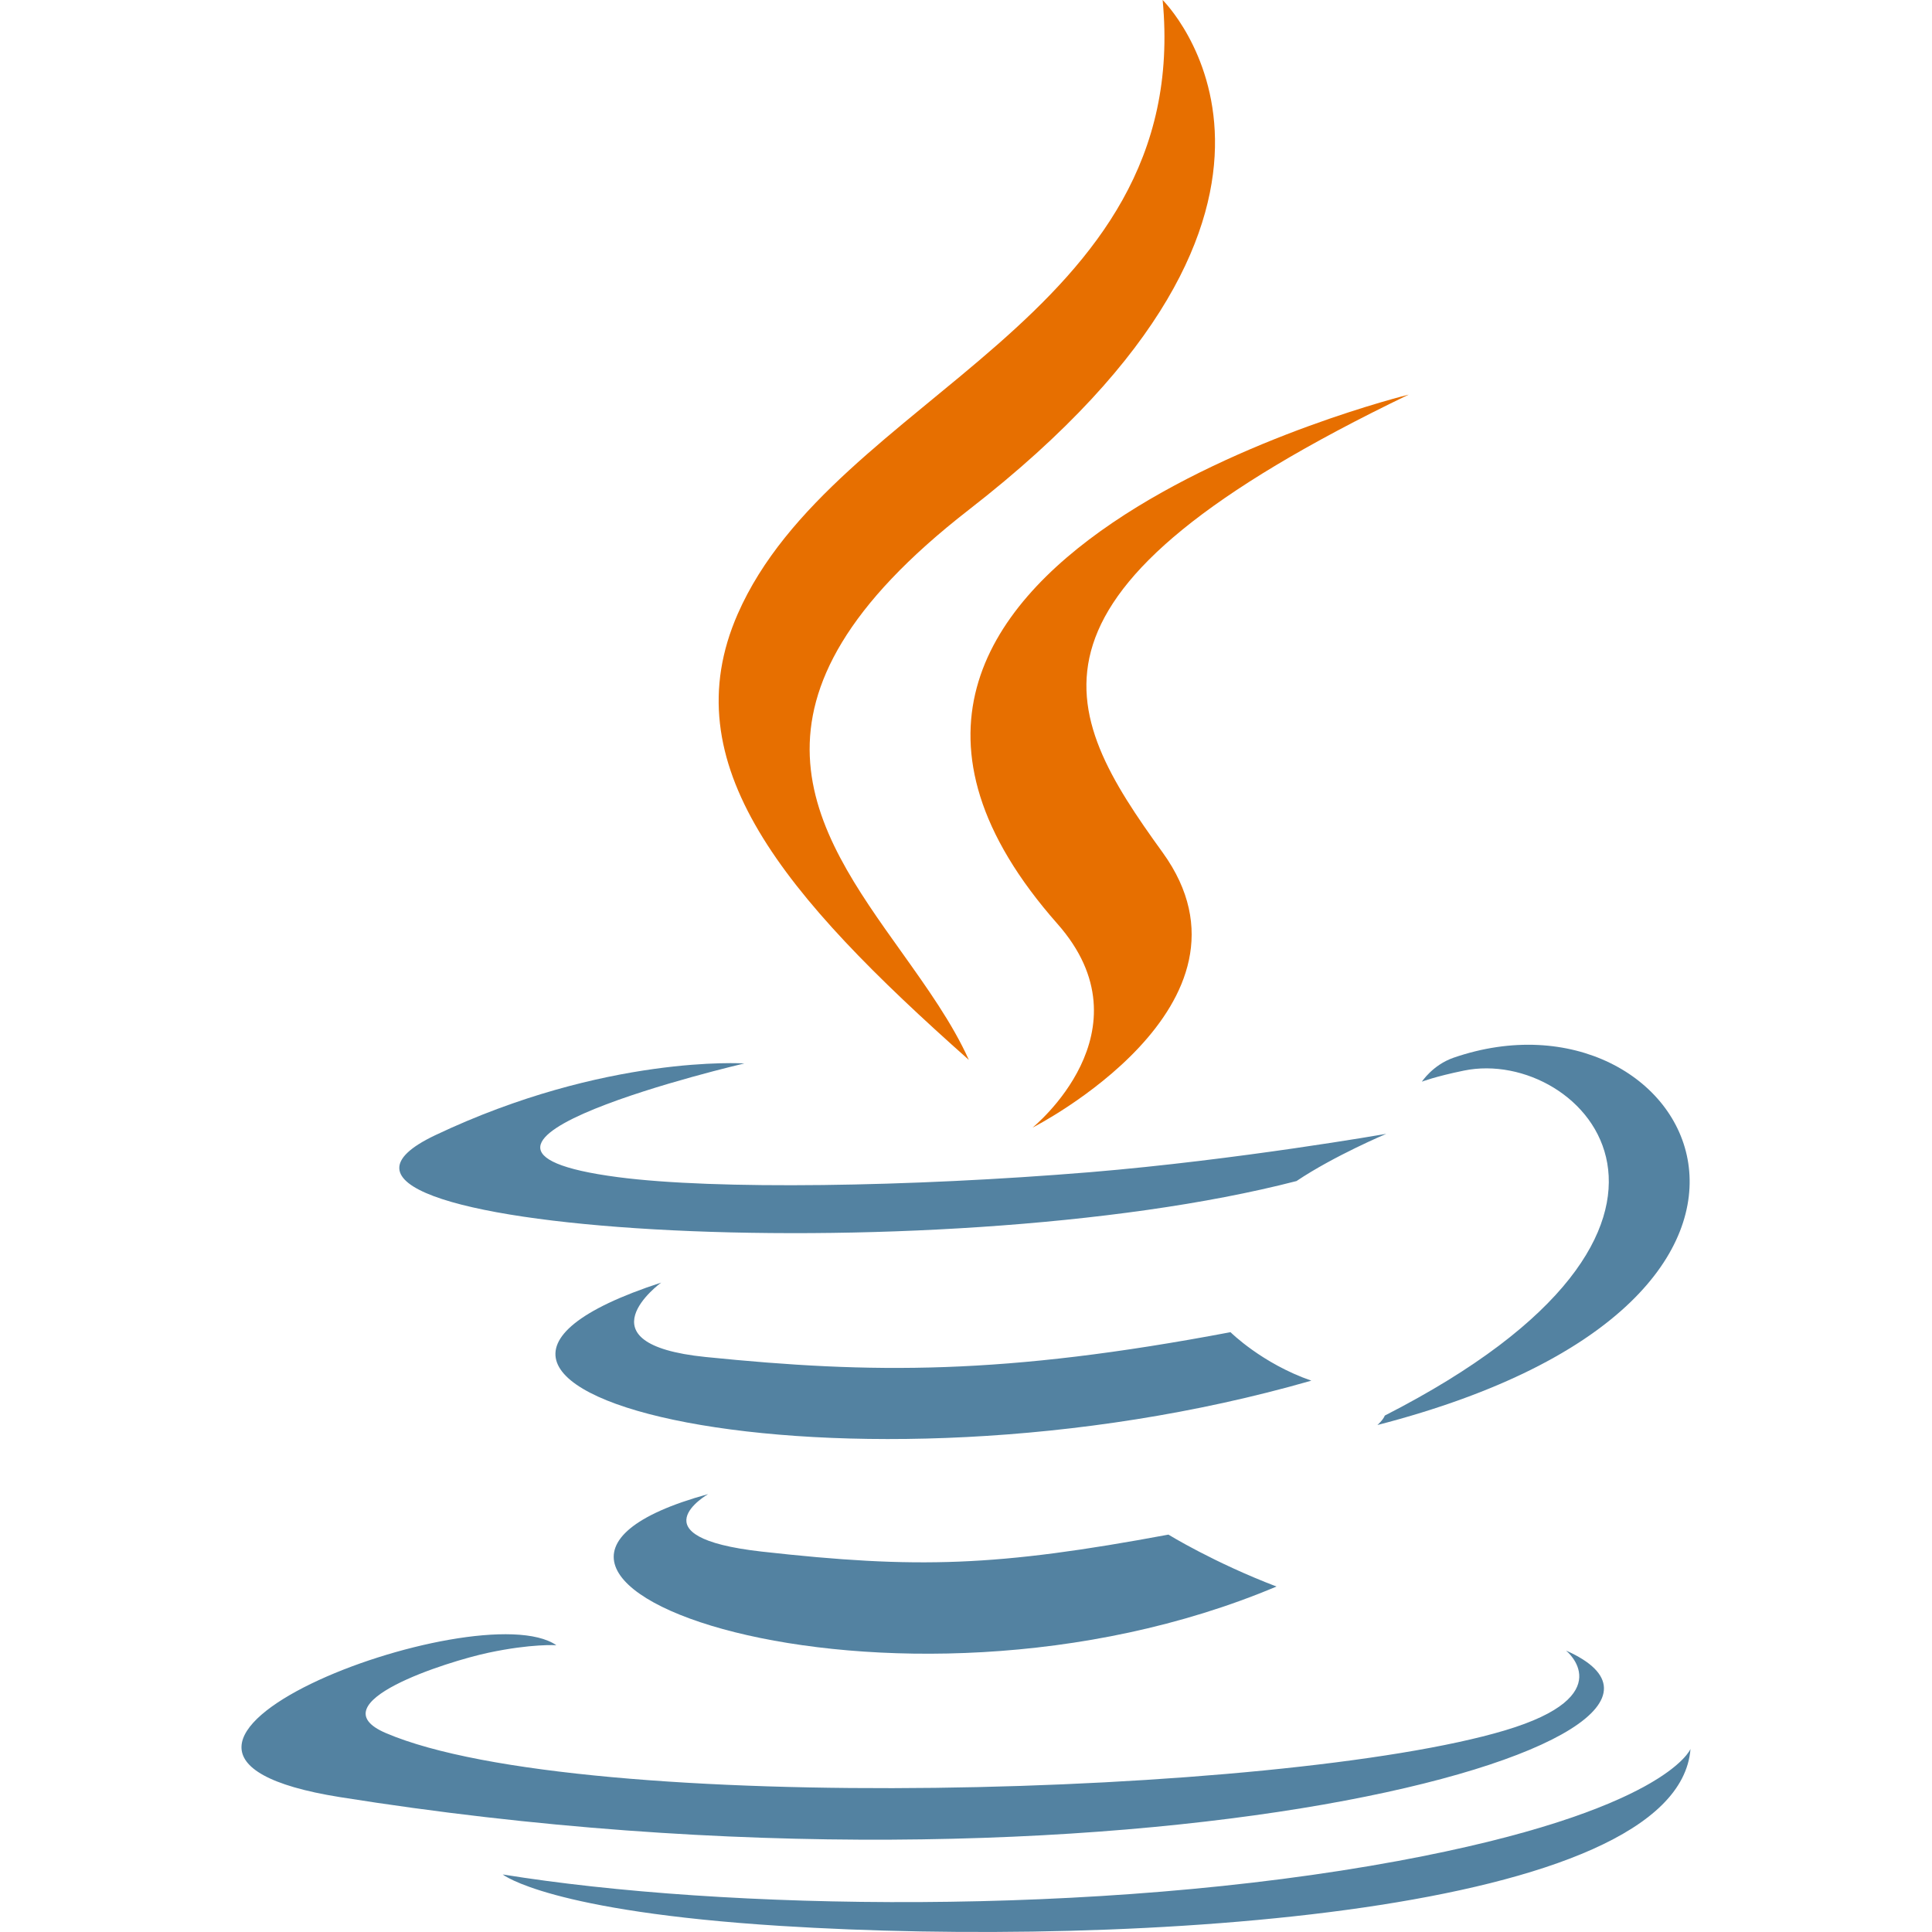
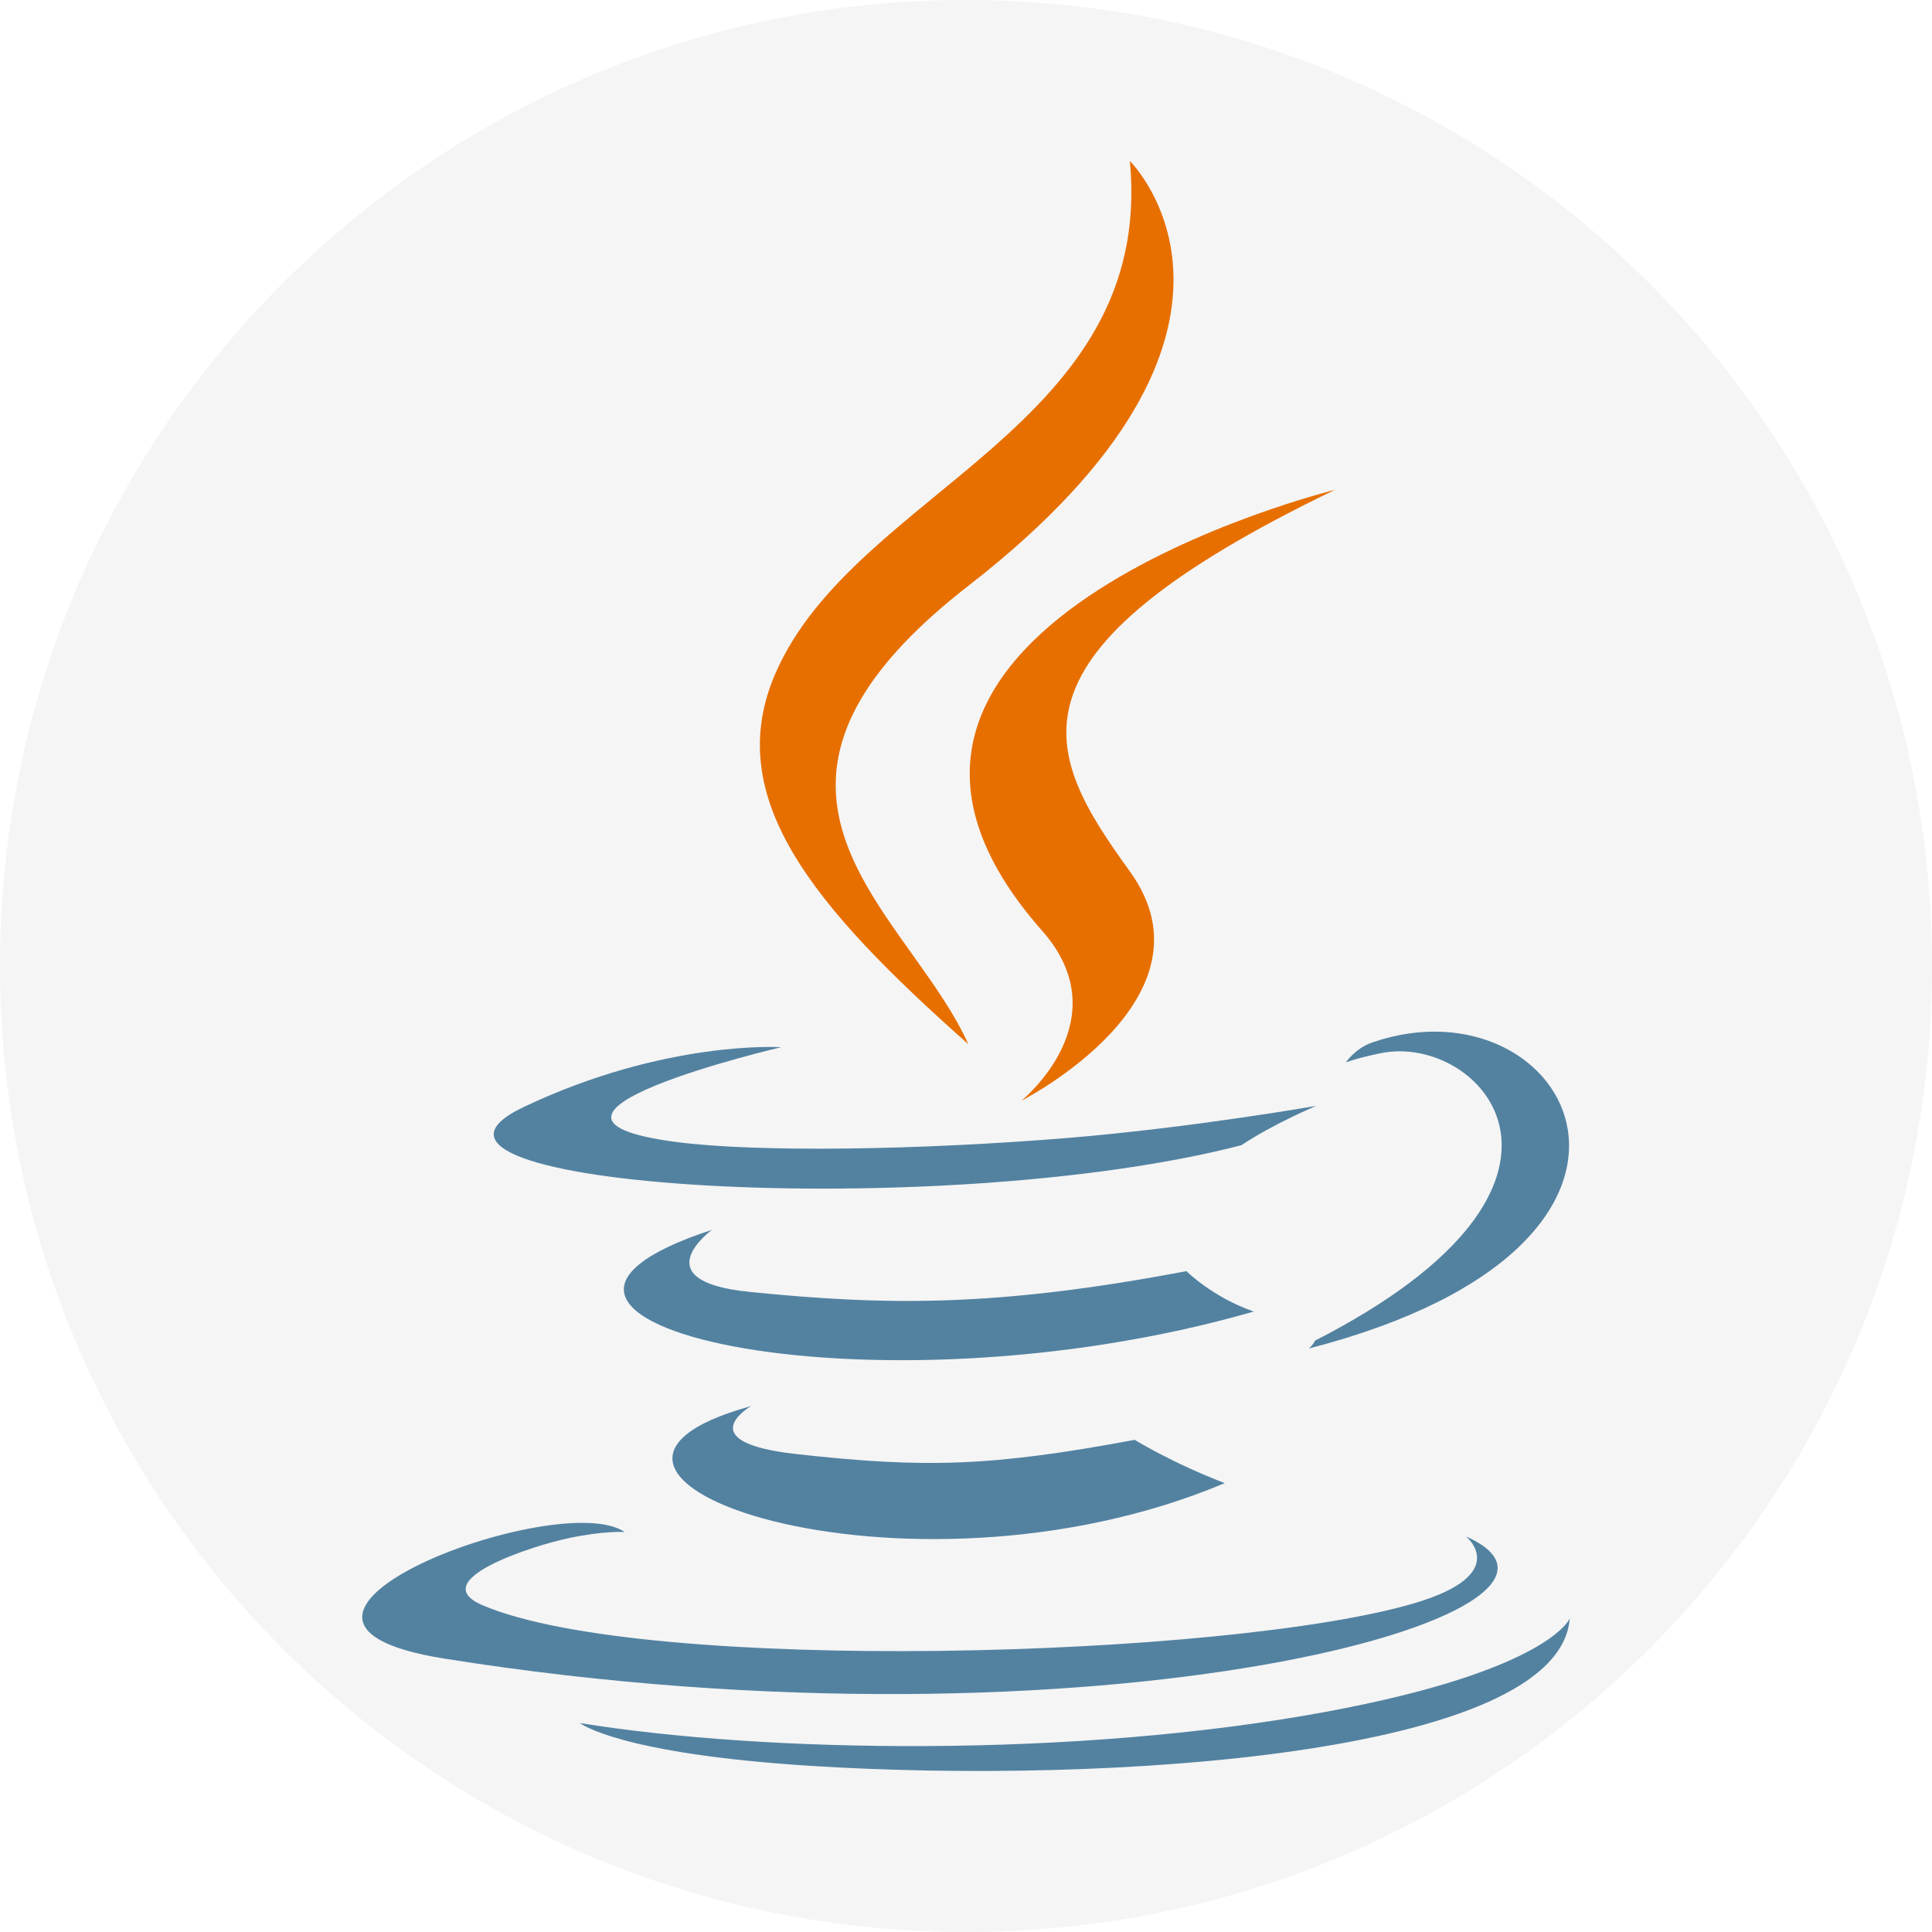
- <svg xmlns="http://www.w3.org/2000/svg" width="800px" height="800px" viewBox="0 0 32 32" fill="none">
-   <path d="M16.05 8.441C22.638 3.326 19.257 0 19.257 0C19.76 5.287 13.813 6.536 12.219 10.169C11.131 12.649 12.964 14.819 16.047 17.555C15.775 16.949 15.354 16.361 14.929 15.764C13.477 13.731 11.964 11.613 16.05 8.441Z" fill="#E76F00" />
-   <path d="M17.102 18.677C17.102 18.677 19.084 17.078 17.514 15.301C12.193 9.272 23.333 6.536 23.333 6.536C16.532 9.812 17.547 11.757 19.257 14.12C21.087 16.654 17.102 18.677 17.102 18.677Z" fill="#E76F00" />
-   <path d="M22.937 23.446C29.042 20.326 26.22 17.328 24.249 17.732C23.766 17.831 23.551 17.916 23.551 17.916C23.551 17.916 23.73 17.64 24.073 17.52C27.971 16.173 30.968 21.495 22.814 23.603C22.814 23.603 22.909 23.52 22.937 23.446Z" fill="#5382A1" />
-   <path d="M10.233 19.497C6.413 18.995 12.328 17.614 12.328 17.614C12.328 17.614 10.031 17.462 7.206 18.804C3.866 20.393 15.468 21.116 21.474 19.562C22.098 19.143 22.961 18.78 22.961 18.78C22.961 18.78 20.504 19.211 18.056 19.415C15.061 19.661 11.846 19.709 10.233 19.497Z" fill="#5382A1" />
-   <path d="M11.686 22.476C9.556 22.259 10.951 21.244 10.951 21.244C5.439 23.043 14.018 25.083 21.72 22.868C20.901 22.584 20.381 22.065 20.381 22.065C16.616 22.778 14.441 22.755 11.686 22.476Z" fill="#5382A1" />
-   <path d="M12.614 25.699C10.486 25.459 11.729 24.747 11.729 24.747C6.726 26.122 14.773 28.962 21.143 26.278C20.1 25.879 19.353 25.418 19.353 25.418C16.511 25.947 15.193 25.988 12.614 25.699Z" fill="#5382A1" />
-   <path d="M25.939 27.339C25.939 27.339 26.859 28.084 24.925 28.661C21.248 29.757 9.621 30.087 6.391 28.705C5.23 28.208 7.407 27.519 8.092 27.374C8.806 27.222 9.215 27.25 9.215 27.25C7.923 26.356 0.868 29.007 5.631 29.766C18.619 31.837 29.308 28.833 25.939 27.339Z" fill="#5382A1" />
-   <path d="M28 28.968C27.787 31.695 18.788 32.268 12.927 31.899C9.104 31.658 8.338 31.056 8.327 31.047C11.986 31.64 18.155 31.748 23.157 30.823C27.59 30.002 28 28.968 28 28.968Z" fill="#5382A1" />
+ <svg xmlns="http://www.w3.org/2000/svg" width="800px" height="800px" viewBox="-3.2 -3.2 38.40 38.40" fill="none">
+   <g id="SVGRepo_bgCarrier" stroke-width="0">
+     <rect x="-3.2" y="-3.2" width="38.40" height="38.40" rx="19.2" fill="#f5f5f5" strokewidth="0" />
+   </g>
+   <g id="SVGRepo_tracerCarrier" stroke-linecap="round" stroke-linejoin="round" />
+   <g id="SVGRepo_iconCarrier">
+     <path d="M16.05 8.441C22.638 3.326 19.257 0 19.257 0C19.76 5.287 13.813 6.536 12.219 10.169C11.131 12.649 12.964 14.819 16.047 17.555C15.775 16.949 15.354 16.361 14.929 15.764C13.477 13.731 11.964 11.613 16.05 8.441Z" fill="#E76F00" />
+     <path d="M17.102 18.677C17.102 18.677 19.084 17.078 17.514 15.301C12.193 9.272 23.333 6.536 23.333 6.536C16.532 9.812 17.547 11.757 19.257 14.12C21.087 16.654 17.102 18.677 17.102 18.677Z" fill="#E76F00" />
+     <path d="M22.937 23.446C29.042 20.326 26.22 17.328 24.249 17.732C23.766 17.831 23.551 17.916 23.551 17.916C23.551 17.916 23.73 17.64 24.073 17.52C27.971 16.173 30.968 21.495 22.814 23.603C22.814 23.603 22.909 23.52 22.937 23.446Z" fill="#5382A1" />
+     <path d="M10.233 19.497C6.413 18.995 12.328 17.614 12.328 17.614C12.328 17.614 10.031 17.462 7.206 18.804C3.866 20.393 15.468 21.116 21.474 19.562C22.098 19.143 22.961 18.78 22.961 18.78C22.961 18.78 20.504 19.211 18.056 19.415C15.061 19.661 11.846 19.709 10.233 19.497Z" fill="#5382A1" />
+     <path d="M11.686 22.476C9.556 22.259 10.951 21.244 10.951 21.244C5.439 23.043 14.018 25.083 21.72 22.868C20.901 22.584 20.381 22.065 20.381 22.065C16.616 22.778 14.441 22.755 11.686 22.476Z" fill="#5382A1" />
+     <path d="M12.614 25.699C10.486 25.459 11.729 24.747 11.729 24.747C6.726 26.122 14.773 28.962 21.143 26.278C20.1 25.879 19.353 25.418 19.353 25.418C16.511 25.947 15.193 25.988 12.614 25.699Z" fill="#5382A1" />
+     <path d="M25.939 27.339C25.939 27.339 26.859 28.084 24.925 28.661C21.248 29.757 9.621 30.087 6.391 28.705C5.23 28.208 7.407 27.519 8.092 27.374C8.806 27.222 9.215 27.25 9.215 27.25C7.923 26.356 0.868 29.007 5.631 29.766C18.619 31.837 29.308 28.833 25.939 27.339Z" fill="#5382A1" />
+     <path d="M28 28.968C27.787 31.695 18.788 32.268 12.927 31.899C9.104 31.658 8.338 31.056 8.327 31.047C11.986 31.64 18.155 31.748 23.157 30.823C27.59 30.002 28 28.968 28 28.968Z" fill="#5382A1" />
+   </g>
</svg>
